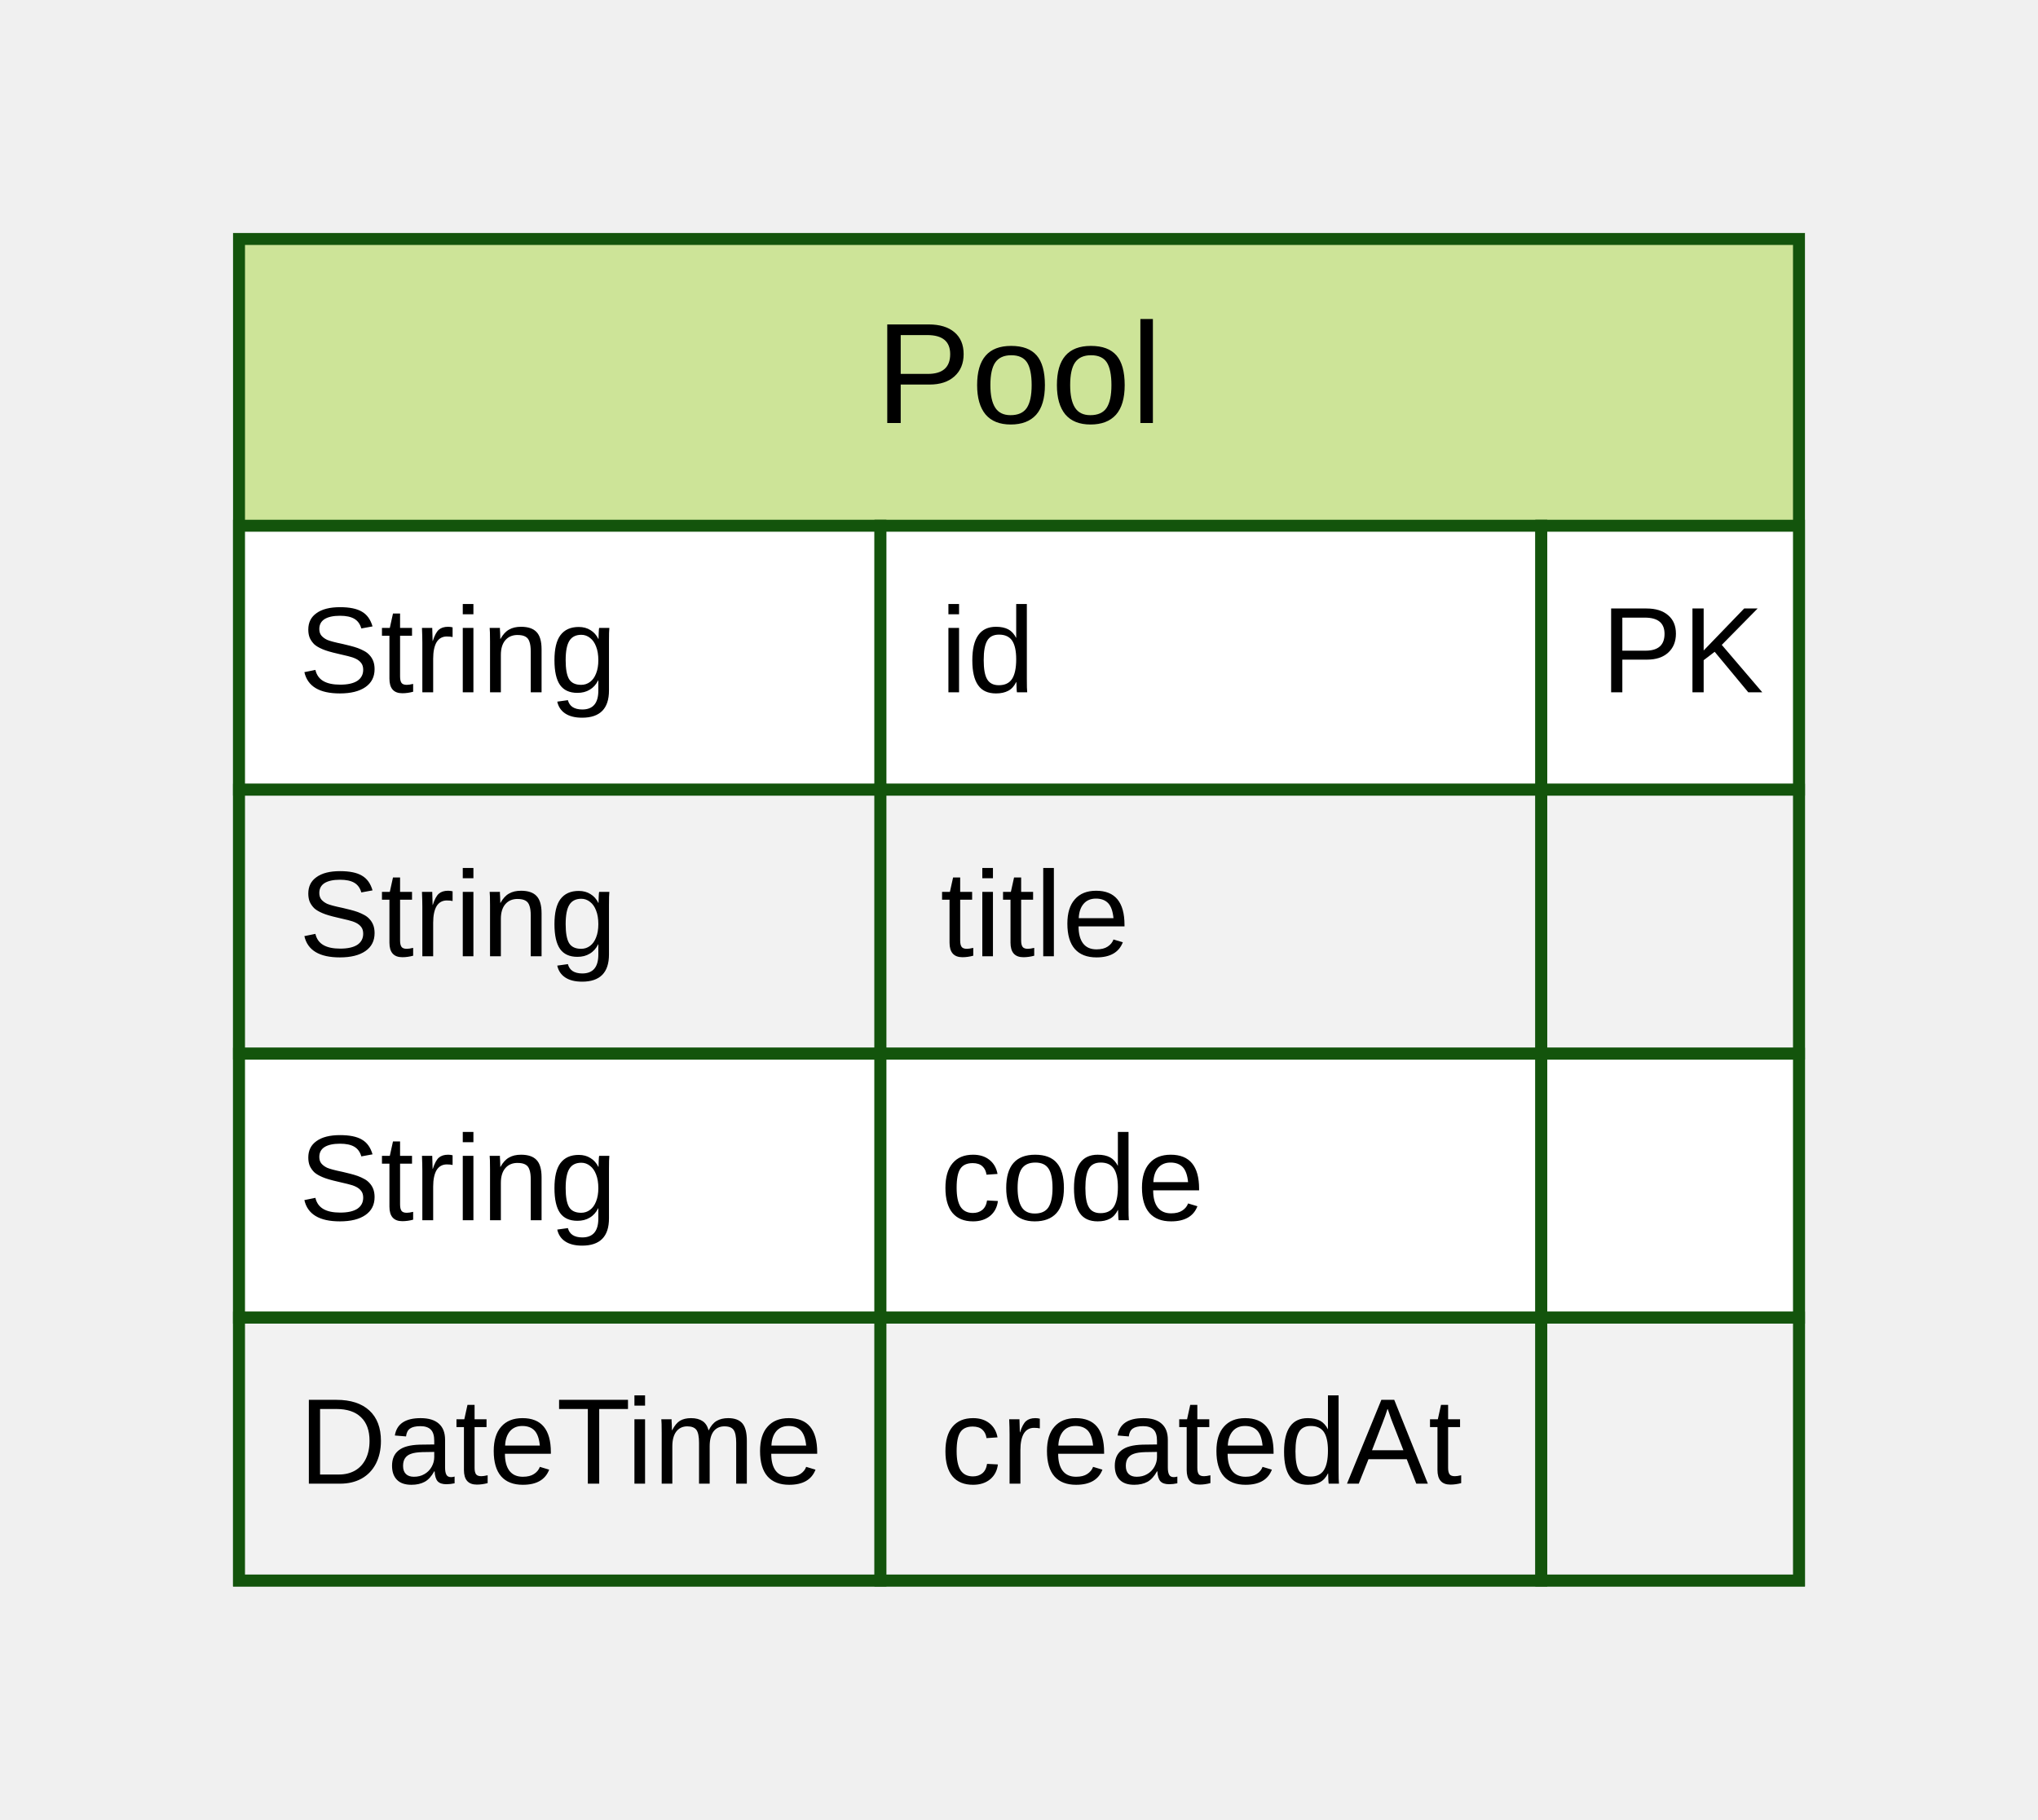
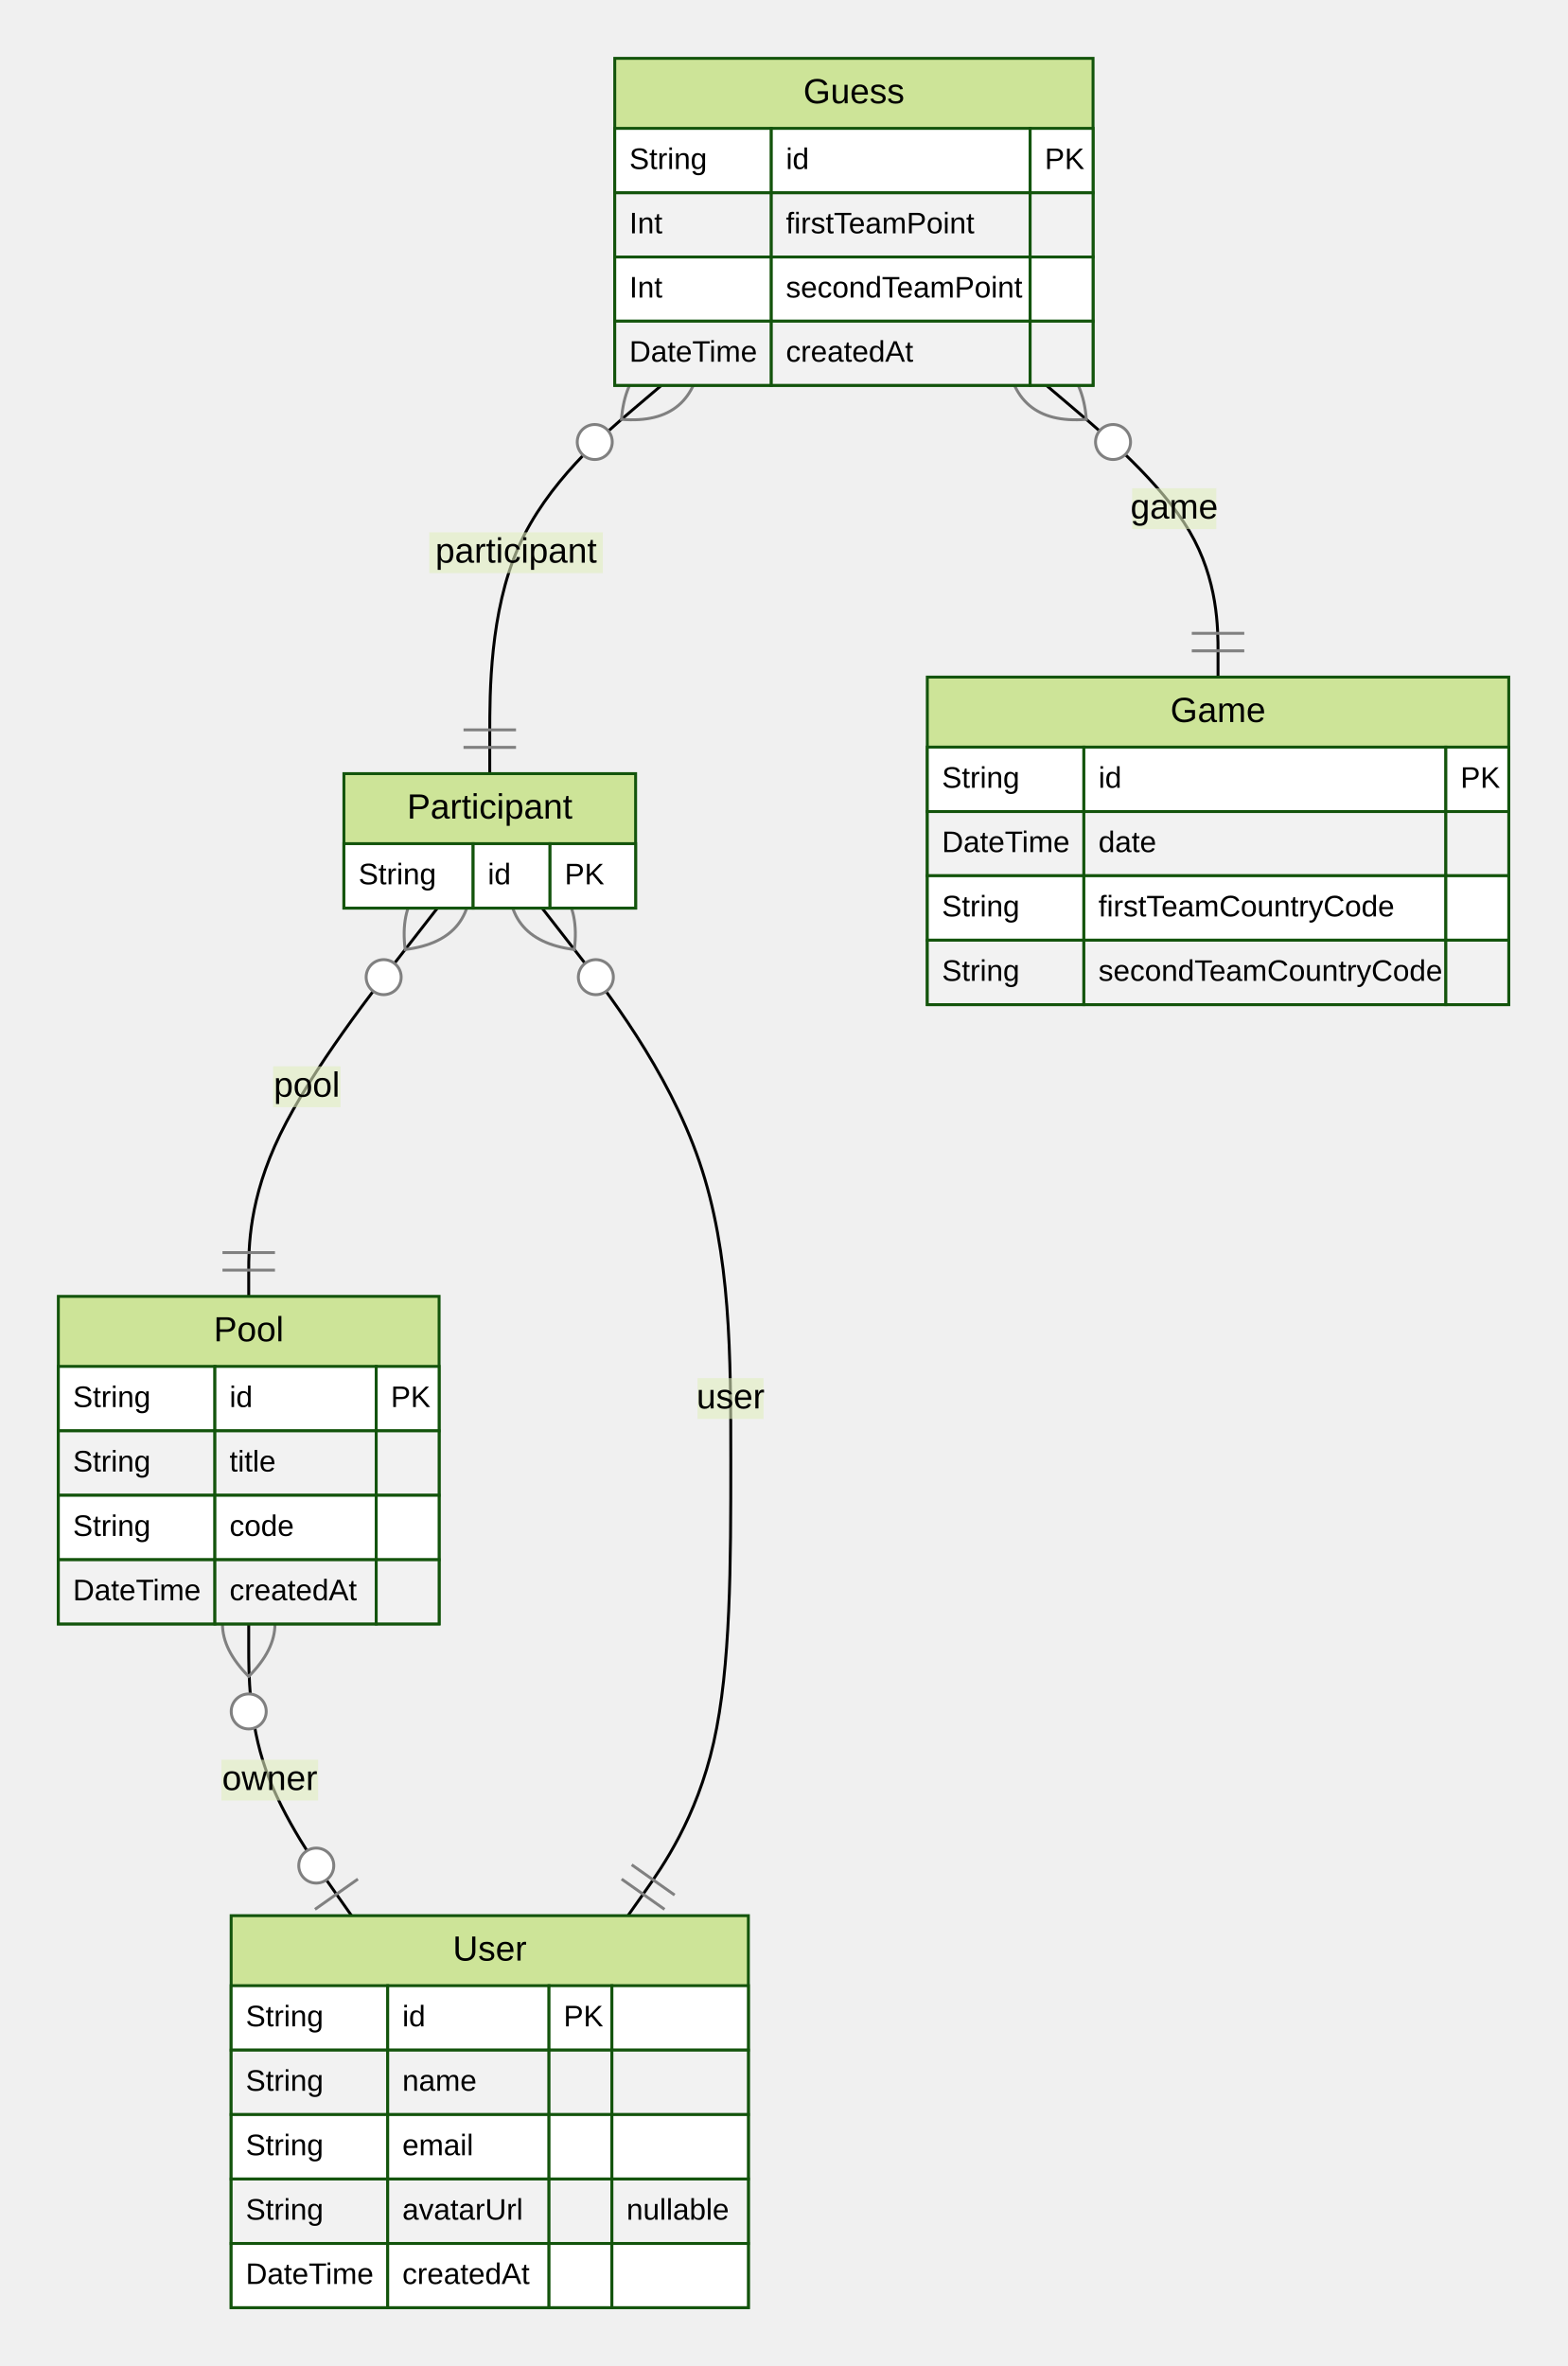
- <svg xmlns="http://www.w3.org/2000/svg" aria-labelledby="chart-title-mermaid-0 chart-desc-mermaid-0" role="img" viewBox="0 0 170.531 152.275" style="max-width: 170.531px; background-color: white;" width="100%" id="mermaid-0">
+ <svg xmlns="http://www.w3.org/2000/svg" aria-labelledby="chart-title-mermaid-0 chart-desc-mermaid-0" role="img" viewBox="0 0 537.227 811.01" style="max-width: 537.227px; background-color: white;" width="100%" id="mermaid-0">
  <style>#mermaid-0 {font-family:"trebuchet ms",verdana,arial,sans-serif;font-size:16px;fill:#000000;}#mermaid-0 .error-icon{fill:#552222;}#mermaid-0 .error-text{fill:#552222;stroke:#552222;}#mermaid-0 .edge-thickness-normal{stroke-width:2px;}#mermaid-0 .edge-thickness-thick{stroke-width:3.5px;}#mermaid-0 .edge-pattern-solid{stroke-dasharray:0;}#mermaid-0 .edge-pattern-dashed{stroke-dasharray:3;}#mermaid-0 .edge-pattern-dotted{stroke-dasharray:2;}#mermaid-0 .marker{fill:#000000;stroke:#000000;}#mermaid-0 .marker.cross{stroke:#000000;}#mermaid-0 svg{font-family:"trebuchet ms",verdana,arial,sans-serif;font-size:16px;}#mermaid-0 .entityBox{fill:#cde498;stroke:#13540c;}#mermaid-0 .attributeBoxOdd{fill:#ffffff;stroke:#13540c;}#mermaid-0 .attributeBoxEven{fill:#f2f2f2;stroke:#13540c;}#mermaid-0 .relationshipLabelBox{fill:hsl(78.158, 58.462%, 84.51%);opacity:0.7;background-color:hsl(78.158, 58.462%, 84.51%);}#mermaid-0 .relationshipLabelBox rect{opacity:0.5;}#mermaid-0 .relationshipLine{stroke:#000000;}#mermaid-0 :root{--mermaid-font-family:"trebuchet ms",verdana,arial,sans-serif;}</style>
  <g />
  <defs>
    <marker orient="auto" markerHeight="18" markerWidth="18" refY="9" refX="0" id="ONLY_ONE_START">
      <path d="M9,0 L9,18 M15,0 L15,18" fill="none" stroke="gray" />
    </marker>
  </defs>
  <defs>
    <marker orient="auto" markerHeight="18" markerWidth="18" refY="9" refX="18" id="ONLY_ONE_END">
      <path d="M3,0 L3,18 M9,0 L9,18" fill="none" stroke="gray" />
    </marker>
  </defs>
  <defs>
    <marker orient="auto" markerHeight="18" markerWidth="30" refY="9" refX="0" id="ZERO_OR_ONE_START">
      <circle r="6" cy="9" cx="21" fill="white" stroke="gray" />
      <path d="M9,0 L9,18" fill="none" stroke="gray" />
    </marker>
  </defs>
  <defs>
    <marker orient="auto" markerHeight="18" markerWidth="30" refY="9" refX="30" id="ZERO_OR_ONE_END">
      <circle r="6" cy="9" cx="9" fill="white" stroke="gray" />
      <path d="M21,0 L21,18" fill="none" stroke="gray" />
    </marker>
  </defs>
  <defs>
    <marker orient="auto" markerHeight="36" markerWidth="45" refY="18" refX="18" id="ONE_OR_MORE_START">
      <path d="M0,18 Q 18,0 36,18 Q 18,36 0,18 M42,9 L42,27" fill="none" stroke="gray" />
    </marker>
  </defs>
  <defs>
    <marker orient="auto" markerHeight="36" markerWidth="45" refY="18" refX="27" id="ONE_OR_MORE_END">
      <path d="M3,9 L3,27 M9,18 Q27,0 45,18 Q27,36 9,18" fill="none" stroke="gray" />
    </marker>
  </defs>
  <defs>
    <marker orient="auto" markerHeight="36" markerWidth="57" refY="18" refX="18" id="ZERO_OR_MORE_START">
      <circle r="6" cy="18" cx="48" fill="white" stroke="gray" />
      <path d="M0,18 Q18,0 36,18 Q18,36 0,18" fill="none" stroke="gray" />
    </marker>
  </defs>
  <defs>
    <marker orient="auto" markerHeight="36" markerWidth="57" refY="18" refX="39" id="ZERO_OR_MORE_END">
      <circle r="6" cy="18" cx="9" fill="white" stroke="gray" />
      <path d="M21,18 Q39,0 57,18 Q39,36 21,18" fill="none" stroke="gray" />
    </marker>
  </defs>
-   <g transform="translate(20,20 )" id="Pool">
+   <path marker-start="url(#ZERO_OR_MORE_START)" marker-end="url(#ZERO_OR_ONE_END)" fill="none" stroke="gray" d="M85.266,556.643L85.266,564.976C85.266,573.309,85.266,589.976,91.142,606.643C97.018,623.309,108.771,639.976,114.647,648.309L120.523,656.643" class="er relationshipLine" />
+   <path marker-start="url(#ZERO_OR_MORE_START)" marker-end="url(#ONLY_ONE_END)" fill="none" stroke="gray" d="M185.841,311.275L196.622,325.124C207.404,338.973,228.968,366.67,239.749,398.208C250.531,429.746,250.531,465.126,250.531,500.505C250.531,535.884,250.531,571.263,244.655,597.286C238.779,623.309,227.026,639.976,221.15,648.309L215.273,656.643" class="er relationshipLine" />
+   <path marker-start="url(#ZERO_OR_MORE_START)" marker-end="url(#ONLY_ONE_END)" fill="none" stroke="gray" d="M149.956,311.275L139.174,325.124C128.393,338.973,106.829,366.67,96.047,388.852C85.266,411.034,85.266,427.701,85.266,436.034L85.266,444.367" class="er relationshipLine" />
+   <path marker-start="url(#ZERO_OR_MORE_START)" marker-end="url(#ONLY_ONE_END)" fill="none" stroke="gray" d="M226.756,132.092L216.946,140.425C207.137,148.758,187.518,165.425,177.708,187.607C167.898,209.789,167.898,237.486,167.898,251.335L167.898,265.184" class="er relationshipLine" />
+   <path marker-start="url(#ZERO_OR_MORE_START)" marker-end="url(#ONLY_ONE_END)" fill="none" stroke="gray" d="M358.705,132.092L368.515,140.425C378.324,148.758,397.943,165.425,407.753,182.092C417.562,198.758,417.562,215.425,417.562,223.758L417.562,232.092" class="er relationshipLine" />
+   <g transform="translate(20,444.3672 )" id="Pool">
    <rect height="112.275" width="130.531" y="0" x="0" stroke="gray" fill-opacity="100%" fill="honeydew" class="er entityBox" />
    <text transform="translate(65.26562,12)" style="font-family: &quot;trebuchet ms&quot;, verdana, arial, sans-serif;; font-size: 12px" text-anchor="middle" dominant-baseline="middle" y="0" x="0" id="entity-Pool" class="er entityLabel">Pool</text>
    <rect height="22.092" width="53.672" y="24" x="0" stroke="gray" fill-opacity="100%" fill="honeydew" class="er attributeBoxOdd" />
    <text transform="translate(5,35.0459)" style="font-family: &quot;trebuchet ms&quot;, verdana, arial, sans-serif;; font-size: 10.2px" text-anchor="left" dominant-baseline="middle" y="0" x="0" id="entity-Pool-attr-1-type" class="er entityLabel">String</text>
    <rect height="22.092" width="55.297" y="24" x="53.672" stroke="gray" fill-opacity="100%" fill="honeydew" class="er attributeBoxOdd" />
    <text transform="translate(58.67188,35.0459)" style="font-family: &quot;trebuchet ms&quot;, verdana, arial, sans-serif;; font-size: 10.2px" text-anchor="left" dominant-baseline="middle" y="0" x="0" id="entity-Pool-attr-1-name" class="er entityLabel">id</text>
    <rect height="22.092" width="21.562" y="24" x="108.969" stroke="gray" fill-opacity="100%" fill="honeydew" class="er attributeBoxOdd" />
    <text transform="translate(113.9688,35.0459)" style="font-family: &quot;trebuchet ms&quot;, verdana, arial, sans-serif;; font-size: 10.2px" text-anchor="left" dominant-baseline="middle" y="0" x="0" id="entity-Pool-attr-1-key" class="er entityLabel">PK</text>
    <rect height="22.092" width="53.672" y="46.092" x="0" stroke="gray" fill-opacity="100%" fill="honeydew" class="er attributeBoxEven" />
    <text transform="translate(5,57.1377)" style="font-family: &quot;trebuchet ms&quot;, verdana, arial, sans-serif;; font-size: 10.2px" text-anchor="left" dominant-baseline="middle" y="0" x="0" id="entity-Pool-attr-2-type" class="er entityLabel">String</text>
    <rect height="22.092" width="55.297" y="46.092" x="53.672" stroke="gray" fill-opacity="100%" fill="honeydew" class="er attributeBoxEven" />
    <text transform="translate(58.67188,57.1377)" style="font-family: &quot;trebuchet ms&quot;, verdana, arial, sans-serif;; font-size: 10.2px" text-anchor="left" dominant-baseline="middle" y="0" x="0" id="entity-Pool-attr-2-name" class="er entityLabel">title</text>
    <rect height="22.092" width="21.562" y="46.092" x="108.969" stroke="gray" fill-opacity="100%" fill="honeydew" class="er attributeBoxEven" />
    <text transform="translate(113.9688,57.1377)" style="font-family: &quot;trebuchet ms&quot;, verdana, arial, sans-serif;; font-size: 10.2px" text-anchor="left" dominant-baseline="middle" y="0" x="0" id="entity-Pool-attr-2-key" class="er entityLabel" />
    <rect height="22.092" width="53.672" y="68.184" x="0" stroke="gray" fill-opacity="100%" fill="honeydew" class="er attributeBoxOdd" />
    <text transform="translate(5,79.22949)" style="font-family: &quot;trebuchet ms&quot;, verdana, arial, sans-serif;; font-size: 10.2px" text-anchor="left" dominant-baseline="middle" y="0" x="0" id="entity-Pool-attr-3-type" class="er entityLabel">String</text>
    <rect height="22.092" width="55.297" y="68.184" x="53.672" stroke="gray" fill-opacity="100%" fill="honeydew" class="er attributeBoxOdd" />
    <text transform="translate(58.67188,79.22949)" style="font-family: &quot;trebuchet ms&quot;, verdana, arial, sans-serif;; font-size: 10.2px" text-anchor="left" dominant-baseline="middle" y="0" x="0" id="entity-Pool-attr-3-name" class="er entityLabel">code</text>
    <rect height="22.092" width="21.562" y="68.184" x="108.969" stroke="gray" fill-opacity="100%" fill="honeydew" class="er attributeBoxOdd" />
    <text transform="translate(113.9688,79.22949)" style="font-family: &quot;trebuchet ms&quot;, verdana, arial, sans-serif;; font-size: 10.2px" text-anchor="left" dominant-baseline="middle" y="0" x="0" id="entity-Pool-attr-3-key" class="er entityLabel" />
    <rect height="22" width="53.672" y="90.275" x="0" stroke="gray" fill-opacity="100%" fill="honeydew" class="er attributeBoxEven" />
    <text transform="translate(5,101.2754)" style="font-family: &quot;trebuchet ms&quot;, verdana, arial, sans-serif;; font-size: 10.2px" text-anchor="left" dominant-baseline="middle" y="0" x="0" id="entity-Pool-attr-4-type" class="er entityLabel">DateTime</text>
    <rect height="22" width="55.297" y="90.275" x="53.672" stroke="gray" fill-opacity="100%" fill="honeydew" class="er attributeBoxEven" />
    <text transform="translate(58.67188,101.2754)" style="font-family: &quot;trebuchet ms&quot;, verdana, arial, sans-serif;; font-size: 10.2px" text-anchor="left" dominant-baseline="middle" y="0" x="0" id="entity-Pool-attr-4-name" class="er entityLabel">createdAt</text>
    <rect height="22" width="21.562" y="90.275" x="108.969" stroke="gray" fill-opacity="100%" fill="honeydew" class="er attributeBoxEven" />
    <text transform="translate(113.9688,101.2754)" style="font-family: &quot;trebuchet ms&quot;, verdana, arial, sans-serif;; font-size: 10.2px" text-anchor="left" dominant-baseline="middle" y="0" x="0" id="entity-Pool-attr-4-key" class="er entityLabel" />
  </g>
+   <g transform="translate(117.8984,265.1836 )" id="Participant">
+     <rect height="46.092" width="100" y="0" x="0" stroke="gray" fill-opacity="100%" fill="honeydew" class="er entityBox" />
+     <text transform="translate(50,12)" style="font-family: &quot;trebuchet ms&quot;, verdana, arial, sans-serif;; font-size: 12px" text-anchor="middle" dominant-baseline="middle" y="0" x="0" id="entity-Participant" class="er entityLabel">Participant</text>
+     <rect height="22.092" width="44.302" y="24" x="0" stroke="gray" fill-opacity="100%" fill="honeydew" class="er attributeBoxOdd" />
+     <text transform="translate(5,35.0459)" style="font-family: &quot;trebuchet ms&quot;, verdana, arial, sans-serif;; font-size: 10.2px" text-anchor="left" dominant-baseline="middle" y="0" x="0" id="entity-Participant-attr-1-type" class="er entityLabel">String</text>
+     <rect height="22.092" width="26.365" y="24" x="44.302" stroke="gray" fill-opacity="100%" fill="honeydew" class="er attributeBoxOdd" />
+     <text transform="translate(49.30208,35.0459)" style="font-family: &quot;trebuchet ms&quot;, verdana, arial, sans-serif;; font-size: 10.2px" text-anchor="left" dominant-baseline="middle" y="0" x="0" id="entity-Participant-attr-1-name" class="er entityLabel">id</text>
+     <rect height="22.092" width="29.333" y="24" x="70.667" stroke="gray" fill-opacity="100%" fill="honeydew" class="er attributeBoxOdd" />
+     <text transform="translate(75.66667,35.0459)" style="font-family: &quot;trebuchet ms&quot;, verdana, arial, sans-serif;; font-size: 10.2px" text-anchor="left" dominant-baseline="middle" y="0" x="0" id="entity-Participant-attr-1-key" class="er entityLabel">PK</text>
+   </g>
+   <g transform="translate(79.24219,656.6426 )" id="User">
+     <rect height="134.367" width="177.312" y="0" x="0" stroke="gray" fill-opacity="100%" fill="honeydew" class="er entityBox" />
+     <text transform="translate(88.65625,12)" style="font-family: &quot;trebuchet ms&quot;, verdana, arial, sans-serif;; font-size: 12px" text-anchor="middle" dominant-baseline="middle" y="0" x="0" id="entity-User" class="er entityLabel">User</text>
+     <rect height="22.092" width="53.672" y="24" x="0" stroke="gray" fill-opacity="100%" fill="honeydew" class="er attributeBoxOdd" />
+     <text transform="translate(5,35.0459)" style="font-family: &quot;trebuchet ms&quot;, verdana, arial, sans-serif;; font-size: 10.2px" text-anchor="left" dominant-baseline="middle" y="0" x="0" id="entity-User-attr-1-type" class="er entityLabel">String</text>
+     <rect height="22.092" width="55.297" y="24" x="53.672" stroke="gray" fill-opacity="100%" fill="honeydew" class="er attributeBoxOdd" />
+     <text transform="translate(58.67188,35.0459)" style="font-family: &quot;trebuchet ms&quot;, verdana, arial, sans-serif;; font-size: 10.2px" text-anchor="left" dominant-baseline="middle" y="0" x="0" id="entity-User-attr-1-name" class="er entityLabel">id</text>
+     <rect height="22.092" width="21.562" y="24" x="108.969" stroke="gray" fill-opacity="100%" fill="honeydew" class="er attributeBoxOdd" />
+     <text transform="translate(113.9688,35.0459)" style="font-family: &quot;trebuchet ms&quot;, verdana, arial, sans-serif;; font-size: 10.2px" text-anchor="left" dominant-baseline="middle" y="0" x="0" id="entity-User-attr-1-key" class="er entityLabel">PK</text>
+     <rect height="22.092" width="46.781" y="24" x="130.531" stroke="gray" fill-opacity="100%" fill="honeydew" class="er attributeBoxOdd" />
+     <text transform="translate(135.5312,35.0459)" style="font-family: &quot;trebuchet ms&quot;, verdana, arial, sans-serif;; font-size: 10.2px" text-anchor="left" dominant-baseline="middle" y="0" x="0" id="entity-User-attr-1-comment" class="er entityLabel" />
+     <rect height="22.092" width="53.672" y="46.092" x="0" stroke="gray" fill-opacity="100%" fill="honeydew" class="er attributeBoxEven" />
+     <text transform="translate(5,57.1377)" style="font-family: &quot;trebuchet ms&quot;, verdana, arial, sans-serif;; font-size: 10.2px" text-anchor="left" dominant-baseline="middle" y="0" x="0" id="entity-User-attr-2-type" class="er entityLabel">String</text>
+     <rect height="22.092" width="55.297" y="46.092" x="53.672" stroke="gray" fill-opacity="100%" fill="honeydew" class="er attributeBoxEven" />
+     <text transform="translate(58.67188,57.1377)" style="font-family: &quot;trebuchet ms&quot;, verdana, arial, sans-serif;; font-size: 10.2px" text-anchor="left" dominant-baseline="middle" y="0" x="0" id="entity-User-attr-2-name" class="er entityLabel">name</text>
+     <rect height="22.092" width="21.562" y="46.092" x="108.969" stroke="gray" fill-opacity="100%" fill="honeydew" class="er attributeBoxEven" />
+     <text transform="translate(113.9688,57.1377)" style="font-family: &quot;trebuchet ms&quot;, verdana, arial, sans-serif;; font-size: 10.2px" text-anchor="left" dominant-baseline="middle" y="0" x="0" id="entity-User-attr-2-key" class="er entityLabel" />
+     <rect height="22.092" width="46.781" y="46.092" x="130.531" stroke="gray" fill-opacity="100%" fill="honeydew" class="er attributeBoxEven" />
+     <text transform="translate(135.5312,57.1377)" style="font-family: &quot;trebuchet ms&quot;, verdana, arial, sans-serif;; font-size: 10.2px" text-anchor="left" dominant-baseline="middle" y="0" x="0" id="entity-User-attr-2-comment" class="er entityLabel" />
+     <rect height="22.092" width="53.672" y="68.184" x="0" stroke="gray" fill-opacity="100%" fill="honeydew" class="er attributeBoxOdd" />
+     <text transform="translate(5,79.22949)" style="font-family: &quot;trebuchet ms&quot;, verdana, arial, sans-serif;; font-size: 10.2px" text-anchor="left" dominant-baseline="middle" y="0" x="0" id="entity-User-attr-3-type" class="er entityLabel">String</text>
+     <rect height="22.092" width="55.297" y="68.184" x="53.672" stroke="gray" fill-opacity="100%" fill="honeydew" class="er attributeBoxOdd" />
+     <text transform="translate(58.67188,79.22949)" style="font-family: &quot;trebuchet ms&quot;, verdana, arial, sans-serif;; font-size: 10.2px" text-anchor="left" dominant-baseline="middle" y="0" x="0" id="entity-User-attr-3-name" class="er entityLabel">email</text>
+     <rect height="22.092" width="21.562" y="68.184" x="108.969" stroke="gray" fill-opacity="100%" fill="honeydew" class="er attributeBoxOdd" />
+     <text transform="translate(113.9688,79.22949)" style="font-family: &quot;trebuchet ms&quot;, verdana, arial, sans-serif;; font-size: 10.2px" text-anchor="left" dominant-baseline="middle" y="0" x="0" id="entity-User-attr-3-key" class="er entityLabel" />
+     <rect height="22.092" width="46.781" y="68.184" x="130.531" stroke="gray" fill-opacity="100%" fill="honeydew" class="er attributeBoxOdd" />
+     <text transform="translate(135.5312,79.22949)" style="font-family: &quot;trebuchet ms&quot;, verdana, arial, sans-serif;; font-size: 10.2px" text-anchor="left" dominant-baseline="middle" y="0" x="0" id="entity-User-attr-3-comment" class="er entityLabel" />
+     <rect height="22.092" width="53.672" y="90.275" x="0" stroke="gray" fill-opacity="100%" fill="honeydew" class="er attributeBoxEven" />
+     <text transform="translate(5,101.3213)" style="font-family: &quot;trebuchet ms&quot;, verdana, arial, sans-serif;; font-size: 10.2px" text-anchor="left" dominant-baseline="middle" y="0" x="0" id="entity-User-attr-4-type" class="er entityLabel">String</text>
+     <rect height="22.092" width="55.297" y="90.275" x="53.672" stroke="gray" fill-opacity="100%" fill="honeydew" class="er attributeBoxEven" />
+     <text transform="translate(58.67188,101.3213)" style="font-family: &quot;trebuchet ms&quot;, verdana, arial, sans-serif;; font-size: 10.2px" text-anchor="left" dominant-baseline="middle" y="0" x="0" id="entity-User-attr-4-name" class="er entityLabel">avatarUrl</text>
+     <rect height="22.092" width="21.562" y="90.275" x="108.969" stroke="gray" fill-opacity="100%" fill="honeydew" class="er attributeBoxEven" />
+     <text transform="translate(113.9688,101.3213)" style="font-family: &quot;trebuchet ms&quot;, verdana, arial, sans-serif;; font-size: 10.2px" text-anchor="left" dominant-baseline="middle" y="0" x="0" id="entity-User-attr-4-key" class="er entityLabel" />
+     <rect height="22.092" width="46.781" y="90.275" x="130.531" stroke="gray" fill-opacity="100%" fill="honeydew" class="er attributeBoxEven" />
+     <text transform="translate(135.5312,101.3213)" style="font-family: &quot;trebuchet ms&quot;, verdana, arial, sans-serif;; font-size: 10.2px" text-anchor="left" dominant-baseline="middle" y="0" x="0" id="entity-User-attr-4-comment" class="er entityLabel">nullable</text>
+     <rect height="22" width="53.672" y="112.367" x="0" stroke="gray" fill-opacity="100%" fill="honeydew" class="er attributeBoxOdd" />
+     <text transform="translate(5,123.3672)" style="font-family: &quot;trebuchet ms&quot;, verdana, arial, sans-serif;; font-size: 10.2px" text-anchor="left" dominant-baseline="middle" y="0" x="0" id="entity-User-attr-5-type" class="er entityLabel">DateTime</text>
+     <rect height="22" width="55.297" y="112.367" x="53.672" stroke="gray" fill-opacity="100%" fill="honeydew" class="er attributeBoxOdd" />
+     <text transform="translate(58.67188,123.3672)" style="font-family: &quot;trebuchet ms&quot;, verdana, arial, sans-serif;; font-size: 10.2px" text-anchor="left" dominant-baseline="middle" y="0" x="0" id="entity-User-attr-5-name" class="er entityLabel">createdAt</text>
+     <rect height="22" width="21.562" y="112.367" x="108.969" stroke="gray" fill-opacity="100%" fill="honeydew" class="er attributeBoxOdd" />
+     <text transform="translate(113.9688,123.3672)" style="font-family: &quot;trebuchet ms&quot;, verdana, arial, sans-serif;; font-size: 10.2px" text-anchor="left" dominant-baseline="middle" y="0" x="0" id="entity-User-attr-5-key" class="er entityLabel" />
+     <rect height="22" width="46.781" y="112.367" x="130.531" stroke="gray" fill-opacity="100%" fill="honeydew" class="er attributeBoxOdd" />
+     <text transform="translate(135.5312,123.3672)" style="font-family: &quot;trebuchet ms&quot;, verdana, arial, sans-serif;; font-size: 10.2px" text-anchor="left" dominant-baseline="middle" y="0" x="0" id="entity-User-attr-5-comment" class="er entityLabel" />
+   </g>
+   <g transform="translate(317.8984,232.0918 )" id="Game">
+     <rect height="112.275" width="199.328" y="0" x="0" stroke="gray" fill-opacity="100%" fill="honeydew" class="er entityBox" />
+     <text transform="translate(99.66406,12)" style="font-family: &quot;trebuchet ms&quot;, verdana, arial, sans-serif;; font-size: 12px" text-anchor="middle" dominant-baseline="middle" y="0" x="0" id="entity-Game" class="er entityLabel">Game</text>
+     <rect height="22.092" width="53.672" y="24" x="0" stroke="gray" fill-opacity="100%" fill="honeydew" class="er attributeBoxOdd" />
+     <text transform="translate(5,35.0459)" style="font-family: &quot;trebuchet ms&quot;, verdana, arial, sans-serif;; font-size: 10.2px" text-anchor="left" dominant-baseline="middle" y="0" x="0" id="entity-Game-attr-1-type" class="er entityLabel">String</text>
+     <rect height="22.092" width="124.094" y="24" x="53.672" stroke="gray" fill-opacity="100%" fill="honeydew" class="er attributeBoxOdd" />
+     <text transform="translate(58.67188,35.0459)" style="font-family: &quot;trebuchet ms&quot;, verdana, arial, sans-serif;; font-size: 10.2px" text-anchor="left" dominant-baseline="middle" y="0" x="0" id="entity-Game-attr-1-name" class="er entityLabel">id</text>
+     <rect height="22.092" width="21.562" y="24" x="177.766" stroke="gray" fill-opacity="100%" fill="honeydew" class="er attributeBoxOdd" />
+     <text transform="translate(182.7656,35.0459)" style="font-family: &quot;trebuchet ms&quot;, verdana, arial, sans-serif;; font-size: 10.2px" text-anchor="left" dominant-baseline="middle" y="0" x="0" id="entity-Game-attr-1-key" class="er entityLabel">PK</text>
+     <rect height="22" width="53.672" y="46.092" x="0" stroke="gray" fill-opacity="100%" fill="honeydew" class="er attributeBoxEven" />
+     <text transform="translate(5,57.0918)" style="font-family: &quot;trebuchet ms&quot;, verdana, arial, sans-serif;; font-size: 10.2px" text-anchor="left" dominant-baseline="middle" y="0" x="0" id="entity-Game-attr-2-type" class="er entityLabel">DateTime</text>
+     <rect height="22" width="124.094" y="46.092" x="53.672" stroke="gray" fill-opacity="100%" fill="honeydew" class="er attributeBoxEven" />
+     <text transform="translate(58.67188,57.0918)" style="font-family: &quot;trebuchet ms&quot;, verdana, arial, sans-serif;; font-size: 10.2px" text-anchor="left" dominant-baseline="middle" y="0" x="0" id="entity-Game-attr-2-name" class="er entityLabel">date</text>
+     <rect height="22" width="21.562" y="46.092" x="177.766" stroke="gray" fill-opacity="100%" fill="honeydew" class="er attributeBoxEven" />
+     <text transform="translate(182.7656,57.0918)" style="font-family: &quot;trebuchet ms&quot;, verdana, arial, sans-serif;; font-size: 10.2px" text-anchor="left" dominant-baseline="middle" y="0" x="0" id="entity-Game-attr-2-key" class="er entityLabel" />
+     <rect height="22.092" width="53.672" y="68.092" x="0" stroke="gray" fill-opacity="100%" fill="honeydew" class="er attributeBoxOdd" />
+     <text transform="translate(5,79.1377)" style="font-family: &quot;trebuchet ms&quot;, verdana, arial, sans-serif;; font-size: 10.2px" text-anchor="left" dominant-baseline="middle" y="0" x="0" id="entity-Game-attr-3-type" class="er entityLabel">String</text>
+     <rect height="22.092" width="124.094" y="68.092" x="53.672" stroke="gray" fill-opacity="100%" fill="honeydew" class="er attributeBoxOdd" />
+     <text transform="translate(58.67188,79.1377)" style="font-family: &quot;trebuchet ms&quot;, verdana, arial, sans-serif;; font-size: 10.2px" text-anchor="left" dominant-baseline="middle" y="0" x="0" id="entity-Game-attr-3-name" class="er entityLabel">firstTeamCountryCode</text>
+     <rect height="22.092" width="21.562" y="68.092" x="177.766" stroke="gray" fill-opacity="100%" fill="honeydew" class="er attributeBoxOdd" />
+     <text transform="translate(182.7656,79.1377)" style="font-family: &quot;trebuchet ms&quot;, verdana, arial, sans-serif;; font-size: 10.2px" text-anchor="left" dominant-baseline="middle" y="0" x="0" id="entity-Game-attr-3-key" class="er entityLabel" />
+     <rect height="22.092" width="53.672" y="90.184" x="0" stroke="gray" fill-opacity="100%" fill="honeydew" class="er attributeBoxEven" />
+     <text transform="translate(5,101.2295)" style="font-family: &quot;trebuchet ms&quot;, verdana, arial, sans-serif;; font-size: 10.2px" text-anchor="left" dominant-baseline="middle" y="0" x="0" id="entity-Game-attr-4-type" class="er entityLabel">String</text>
+     <rect height="22.092" width="124.094" y="90.184" x="53.672" stroke="gray" fill-opacity="100%" fill="honeydew" class="er attributeBoxEven" />
+     <text transform="translate(58.67188,101.2295)" style="font-family: &quot;trebuchet ms&quot;, verdana, arial, sans-serif;; font-size: 10.2px" text-anchor="left" dominant-baseline="middle" y="0" x="0" id="entity-Game-attr-4-name" class="er entityLabel">secondTeamCountryCode</text>
+     <rect height="22.092" width="21.562" y="90.184" x="177.766" stroke="gray" fill-opacity="100%" fill="honeydew" class="er attributeBoxEven" />
+     <text transform="translate(182.7656,101.2295)" style="font-family: &quot;trebuchet ms&quot;, verdana, arial, sans-serif;; font-size: 10.2px" text-anchor="left" dominant-baseline="middle" y="0" x="0" id="entity-Game-attr-4-key" class="er entityLabel" />
+   </g>
+   <g transform="translate(210.7461,20 )" id="Guess">
+     <rect height="112.092" width="163.969" y="0" x="0" stroke="gray" fill-opacity="100%" fill="honeydew" class="er entityBox" />
+     <text transform="translate(81.98438,12)" style="font-family: &quot;trebuchet ms&quot;, verdana, arial, sans-serif;; font-size: 12px" text-anchor="middle" dominant-baseline="middle" y="0" x="0" id="entity-Guess" class="er entityLabel">Guess</text>
+     <rect height="22.092" width="53.672" y="24" x="0" stroke="gray" fill-opacity="100%" fill="honeydew" class="er attributeBoxOdd" />
+     <text transform="translate(5,35.0459)" style="font-family: &quot;trebuchet ms&quot;, verdana, arial, sans-serif;; font-size: 10.2px" text-anchor="left" dominant-baseline="middle" y="0" x="0" id="entity-Guess-attr-1-type" class="er entityLabel">String</text>
+     <rect height="22.092" width="88.734" y="24" x="53.672" stroke="gray" fill-opacity="100%" fill="honeydew" class="er attributeBoxOdd" />
+     <text transform="translate(58.67188,35.0459)" style="font-family: &quot;trebuchet ms&quot;, verdana, arial, sans-serif;; font-size: 10.2px" text-anchor="left" dominant-baseline="middle" y="0" x="0" id="entity-Guess-attr-1-name" class="er entityLabel">id</text>
+     <rect height="22.092" width="21.562" y="24" x="142.406" stroke="gray" fill-opacity="100%" fill="honeydew" class="er attributeBoxOdd" />
+     <text transform="translate(147.4062,35.0459)" style="font-family: &quot;trebuchet ms&quot;, verdana, arial, sans-serif;; font-size: 10.2px" text-anchor="left" dominant-baseline="middle" y="0" x="0" id="entity-Guess-attr-1-key" class="er entityLabel">PK</text>
+     <rect height="22" width="53.672" y="46.092" x="0" stroke="gray" fill-opacity="100%" fill="honeydew" class="er attributeBoxEven" />
+     <text transform="translate(5,57.0918)" style="font-family: &quot;trebuchet ms&quot;, verdana, arial, sans-serif;; font-size: 10.2px" text-anchor="left" dominant-baseline="middle" y="0" x="0" id="entity-Guess-attr-2-type" class="er entityLabel">Int</text>
+     <rect height="22" width="88.734" y="46.092" x="53.672" stroke="gray" fill-opacity="100%" fill="honeydew" class="er attributeBoxEven" />
+     <text transform="translate(58.67188,57.0918)" style="font-family: &quot;trebuchet ms&quot;, verdana, arial, sans-serif;; font-size: 10.2px" text-anchor="left" dominant-baseline="middle" y="0" x="0" id="entity-Guess-attr-2-name" class="er entityLabel">firstTeamPoint</text>
+     <rect height="22" width="21.562" y="46.092" x="142.406" stroke="gray" fill-opacity="100%" fill="honeydew" class="er attributeBoxEven" />
+     <text transform="translate(147.4062,57.0918)" style="font-family: &quot;trebuchet ms&quot;, verdana, arial, sans-serif;; font-size: 10.2px" text-anchor="left" dominant-baseline="middle" y="0" x="0" id="entity-Guess-attr-2-key" class="er entityLabel" />
+     <rect height="22" width="53.672" y="68.092" x="0" stroke="gray" fill-opacity="100%" fill="honeydew" class="er attributeBoxOdd" />
+     <text transform="translate(5,79.0918)" style="font-family: &quot;trebuchet ms&quot;, verdana, arial, sans-serif;; font-size: 10.2px" text-anchor="left" dominant-baseline="middle" y="0" x="0" id="entity-Guess-attr-3-type" class="er entityLabel">Int</text>
+     <rect height="22" width="88.734" y="68.092" x="53.672" stroke="gray" fill-opacity="100%" fill="honeydew" class="er attributeBoxOdd" />
+     <text transform="translate(58.67188,79.0918)" style="font-family: &quot;trebuchet ms&quot;, verdana, arial, sans-serif;; font-size: 10.2px" text-anchor="left" dominant-baseline="middle" y="0" x="0" id="entity-Guess-attr-3-name" class="er entityLabel">secondTeamPoint</text>
+     <rect height="22" width="21.562" y="68.092" x="142.406" stroke="gray" fill-opacity="100%" fill="honeydew" class="er attributeBoxOdd" />
+     <text transform="translate(147.4062,79.0918)" style="font-family: &quot;trebuchet ms&quot;, verdana, arial, sans-serif;; font-size: 10.2px" text-anchor="left" dominant-baseline="middle" y="0" x="0" id="entity-Guess-attr-3-key" class="er entityLabel" />
+     <rect height="22" width="53.672" y="90.092" x="0" stroke="gray" fill-opacity="100%" fill="honeydew" class="er attributeBoxEven" />
+     <text transform="translate(5,101.0918)" style="font-family: &quot;trebuchet ms&quot;, verdana, arial, sans-serif;; font-size: 10.2px" text-anchor="left" dominant-baseline="middle" y="0" x="0" id="entity-Guess-attr-4-type" class="er entityLabel">DateTime</text>
+     <rect height="22" width="88.734" y="90.092" x="53.672" stroke="gray" fill-opacity="100%" fill="honeydew" class="er attributeBoxEven" />
+     <text transform="translate(58.67188,101.0918)" style="font-family: &quot;trebuchet ms&quot;, verdana, arial, sans-serif;; font-size: 10.2px" text-anchor="left" dominant-baseline="middle" y="0" x="0" id="entity-Guess-attr-4-name" class="er entityLabel">createdAt</text>
+     <rect height="22" width="21.562" y="90.092" x="142.406" stroke="gray" fill-opacity="100%" fill="honeydew" class="er attributeBoxEven" />
+     <text transform="translate(147.4062,101.0918)" style="font-family: &quot;trebuchet ms&quot;, verdana, arial, sans-serif;; font-size: 10.2px" text-anchor="left" dominant-baseline="middle" y="0" x="0" id="entity-Guess-attr-4-key" class="er entityLabel" />
+   </g>
+   <rect fill-opacity="85%" fill="white" height="14" width="33.141" y="603.179" x="75.904" class="er relationshipLabelBox" />
+   <text style="font-family: &quot;trebuchet ms&quot;, verdana, arial, sans-serif;; font-size: 12px" dominant-baseline="middle" text-anchor="middle" y="610.179" x="92.474" id="rel1" class="er relationshipLabel">owner</text>
+   <rect fill-opacity="85%" fill="white" height="14" width="22.625" y="472.382" x="239.133" class="er relationshipLabelBox" />
+   <text style="font-family: &quot;trebuchet ms&quot;, verdana, arial, sans-serif;; font-size: 12px" dominant-baseline="middle" text-anchor="middle" y="479.382" x="250.446" id="rel2" class="er relationshipLabel">user</text>
+   <rect fill-opacity="85%" fill="white" height="14" width="23.109" y="365.523" x="93.618" class="er relationshipLabelBox" />
+   <text style="font-family: &quot;trebuchet ms&quot;, verdana, arial, sans-serif;; font-size: 12px" dominant-baseline="middle" text-anchor="middle" y="372.523" x="105.172" id="rel3" class="er relationshipLabel">pool</text>
+   <rect fill-opacity="85%" fill="white" height="14" width="59.516" y="182.456" x="147.16" class="er relationshipLabelBox" />
+   <text style="font-family: &quot;trebuchet ms&quot;, verdana, arial, sans-serif;; font-size: 12px" dominant-baseline="middle" text-anchor="middle" y="189.456" x="176.918" id="rel4" class="er relationshipLabel">participant</text>
+   <rect fill-opacity="85%" fill="white" height="14" width="28.844" y="167.358" x="388.125" class="er relationshipLabelBox" />
+   <text style="font-family: &quot;trebuchet ms&quot;, verdana, arial, sans-serif;; font-size: 12px" dominant-baseline="middle" text-anchor="middle" y="174.358" x="402.546" id="rel5" class="er relationshipLabel">game</text>
</svg>
